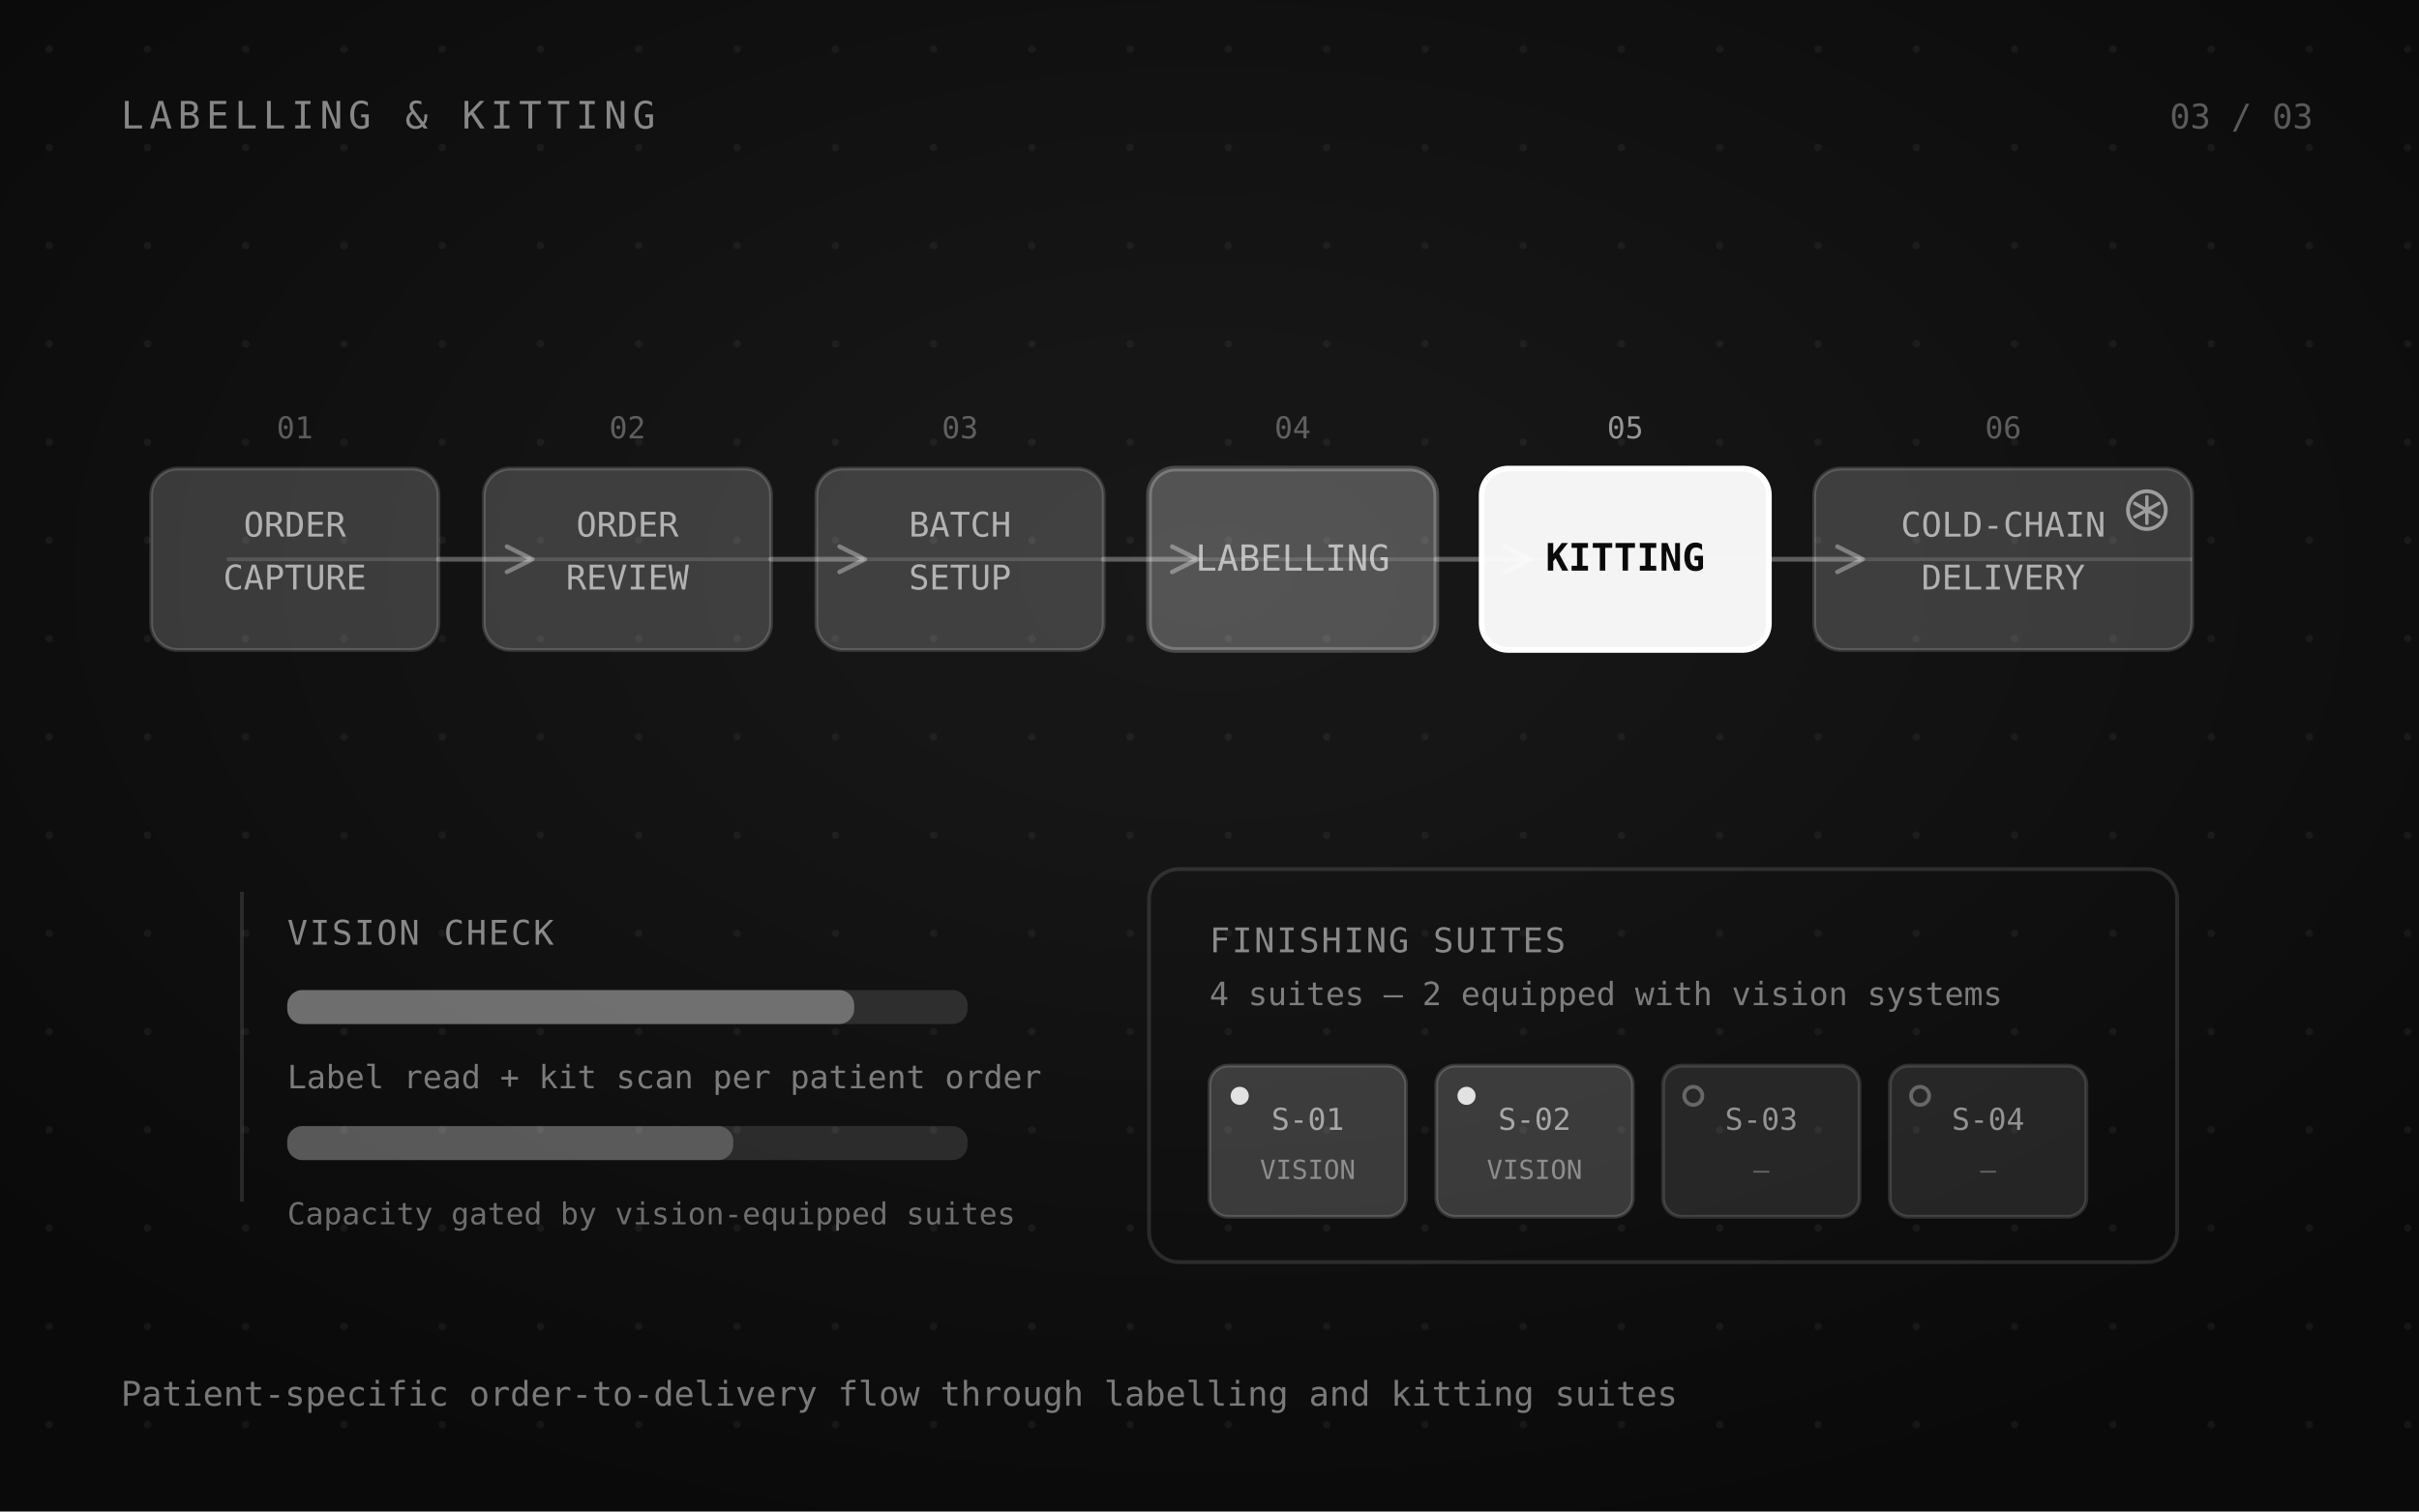
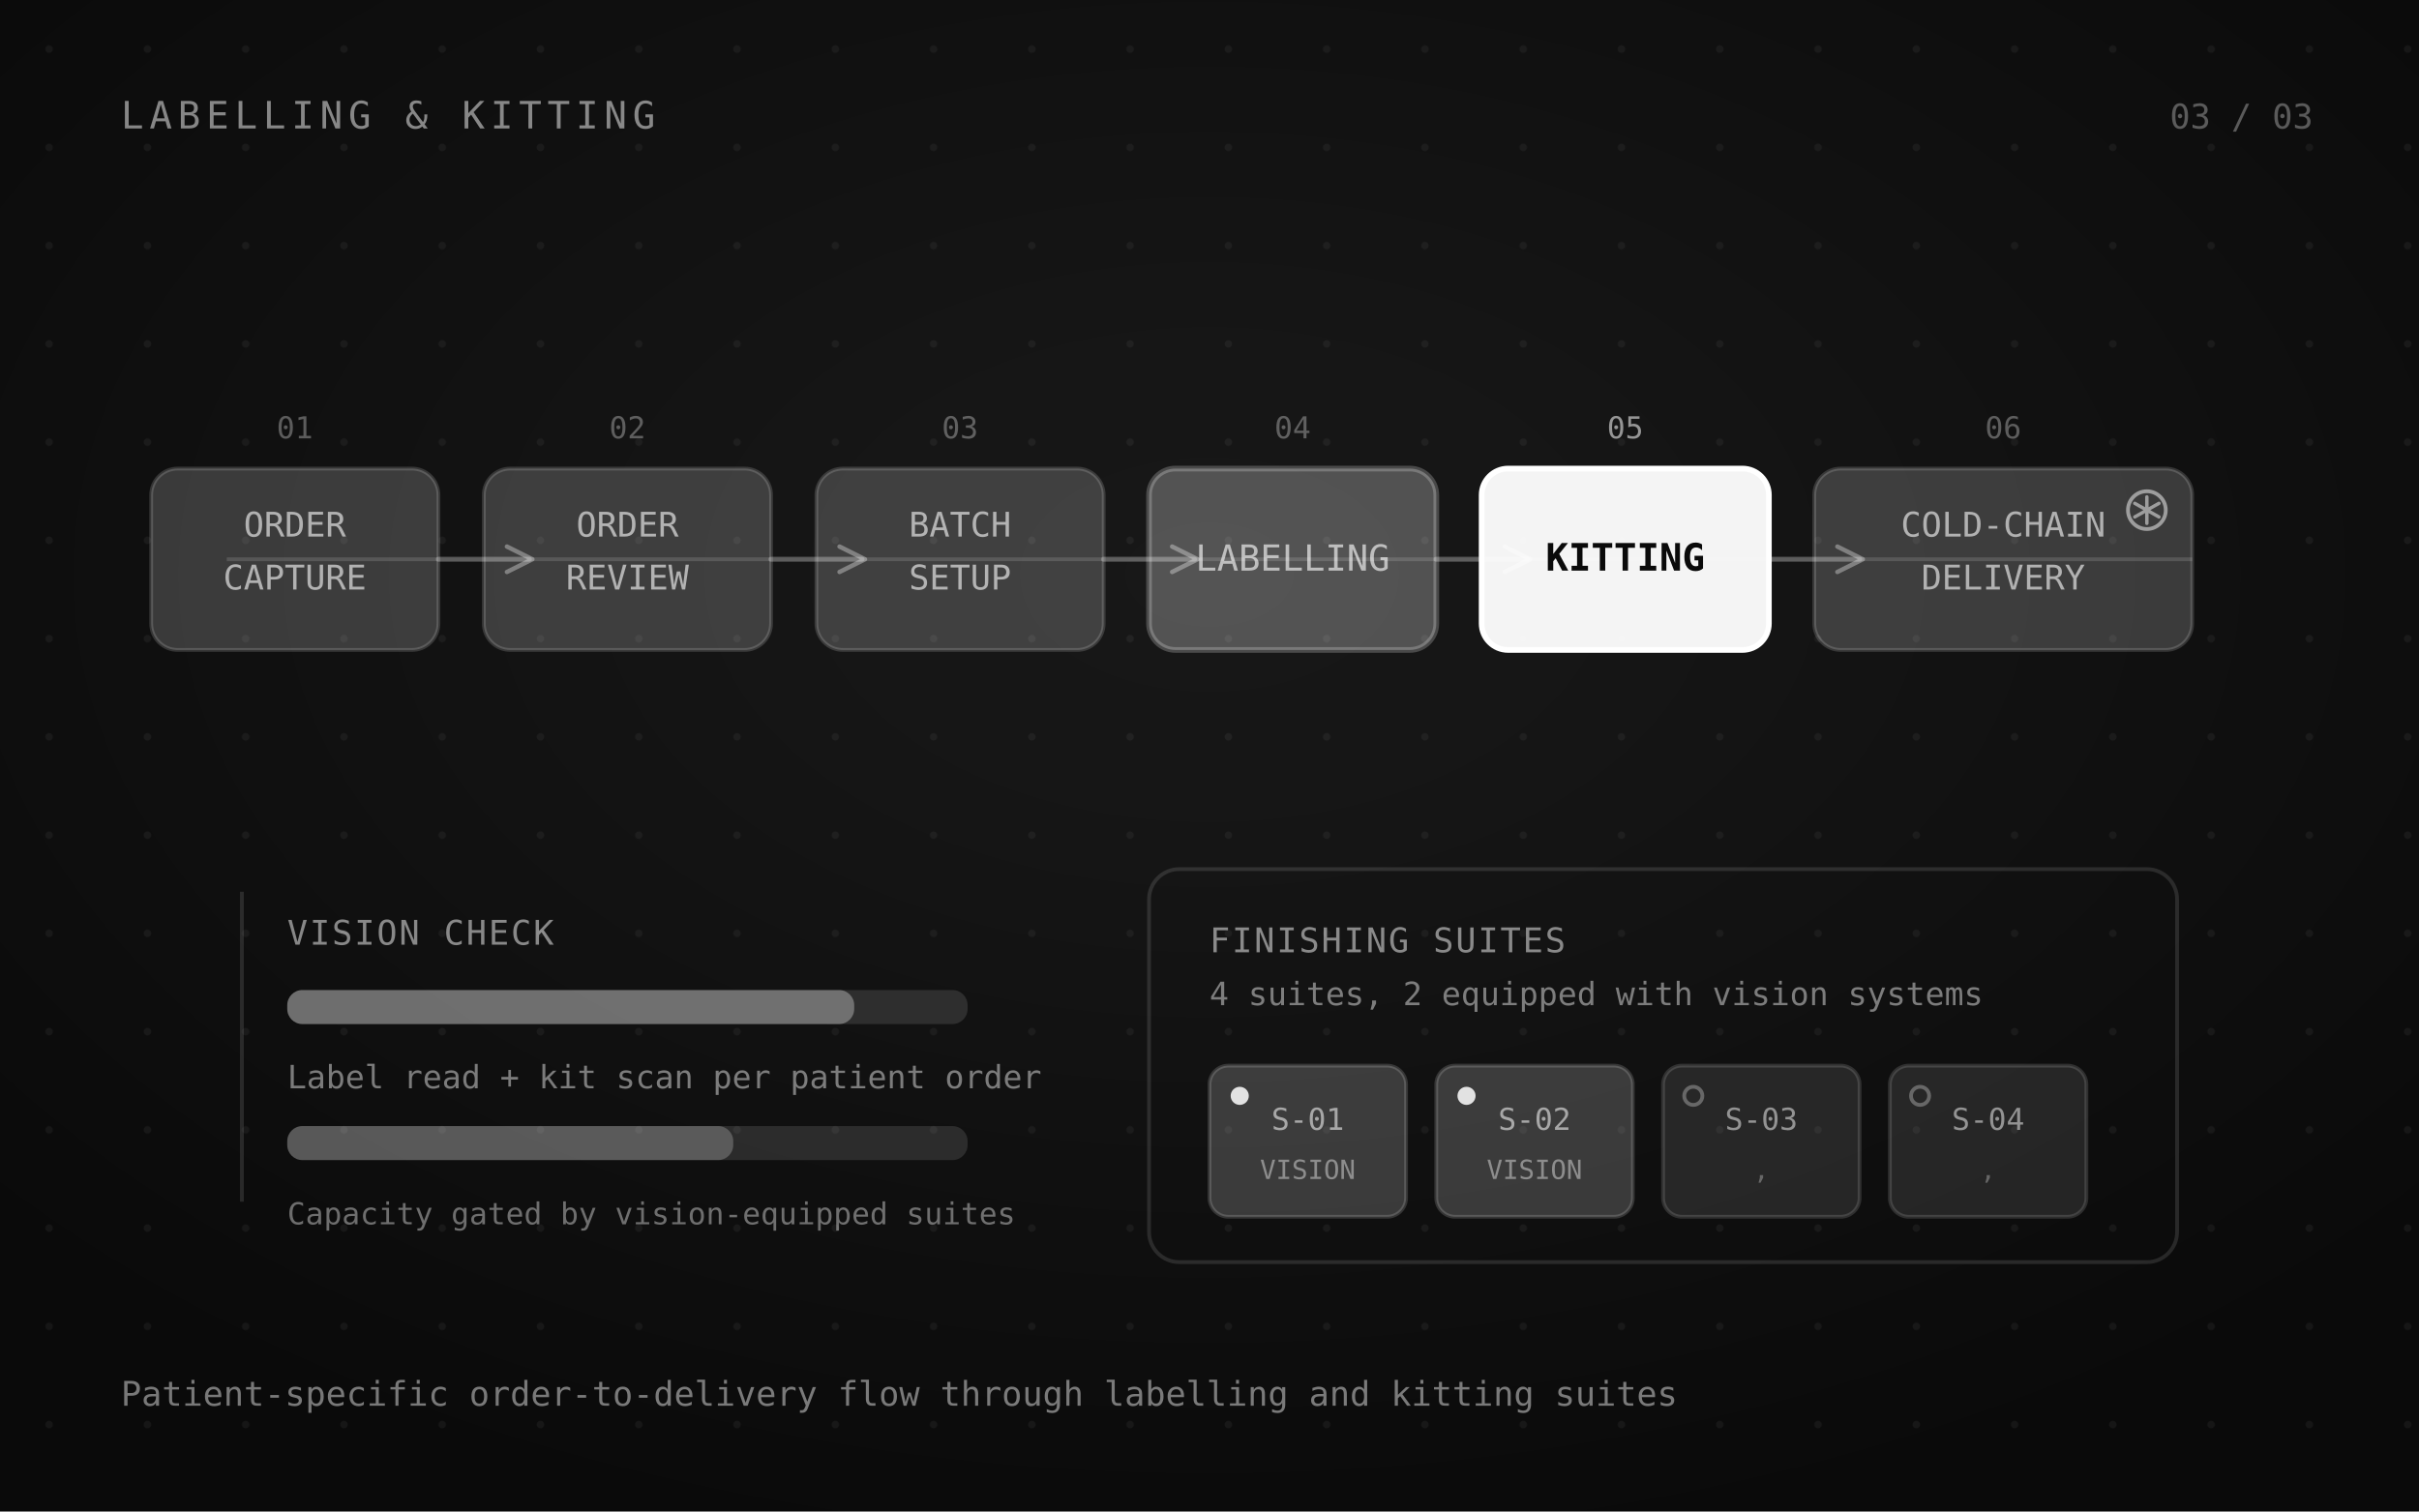
<svg xmlns="http://www.w3.org/2000/svg" viewBox="0 0 640 400" role="img" aria-label="Patient-specific order-to-delivery process flow through labelling and kitting finishing suites, stage 3 of 3, with four finishing suites of which two are equipped with vision systems and a cold-chain delivery endpoint">
  <defs>
    <pattern id="dots" width="26" height="26" patternUnits="userSpaceOnUse">
      <circle cx="13" cy="13" r="1" fill="#fff" fill-opacity="0.05" />
    </pattern>
    <radialGradient id="vig" cx="50%" cy="38%" r="66%">
      <stop offset="0%" stop-color="#fff" stop-opacity="0.06" />
      <stop offset="100%" stop-color="#fff" stop-opacity="0" />
    </radialGradient>
    <marker id="arr" viewBox="0 0 10 10" refX="8" refY="5" markerWidth="6" markerHeight="6" orient="auto-start-reverse">
      <path d="M1 1 L9 5 L1 9" fill="none" stroke="#fff" stroke-opacity="0.34" stroke-width="1.4" stroke-linecap="round" stroke-linejoin="round" />
    </marker>
  </defs>
  <rect x="0" y="0" width="640" height="400" fill="#0a0a0a" />
  <rect x="0" y="0" width="640" height="400" fill="url(#dots)" />
  <rect x="0" y="0" width="640" height="400" fill="url(#vig)" />
  <text x="32" y="34" font-family="'JetBrains Mono',monospace" font-size="10" fill="#fff" fill-opacity="0.5" letter-spacing="1.5">LABELLING &amp; KITTING</text>
  <text x="612" y="34" text-anchor="end" font-family="'JetBrains Mono',monospace" font-size="9" fill="#fff" fill-opacity="0.32">03 / 03</text>
  <line x1="60" y1="148" x2="580" y2="148" stroke="#fff" stroke-opacity="0.14" stroke-width="1" />
  <g font-family="'JetBrains Mono',monospace">
    <line x1="116" y1="148" x2="140" y2="148" stroke="#fff" stroke-opacity="0.20" stroke-width="1.4" stroke-linecap="round" marker-end="url(#arr)" />
    <line x1="204" y1="148" x2="228" y2="148" stroke="#fff" stroke-opacity="0.20" stroke-width="1.4" stroke-linecap="round" marker-end="url(#arr)" />
    <line x1="292" y1="148" x2="316" y2="148" stroke="#fff" stroke-opacity="0.20" stroke-width="1.4" stroke-linecap="round" marker-end="url(#arr)" />
    <line x1="380" y1="148" x2="404" y2="148" stroke="#fff" stroke-opacity="0.20" stroke-width="1.4" stroke-linecap="round" marker-end="url(#arr)" />
    <line x1="468" y1="148" x2="492" y2="148" stroke="#fff" stroke-opacity="0.20" stroke-width="1.4" stroke-linecap="round" marker-end="url(#arr)" />
    <g>
      <rect x="40" y="124" width="76" height="48" rx="7" fill="#fff" fill-opacity="0.18" stroke="#fff" stroke-opacity="0.16" stroke-width="1" />
      <text x="78" y="142" text-anchor="middle" font-size="9" fill="#fff" fill-opacity="0.6">ORDER</text>
      <text x="78" y="156" text-anchor="middle" font-size="9" fill="#fff" fill-opacity="0.6">CAPTURE</text>
      <text x="78" y="116" text-anchor="middle" font-size="8" fill="#fff" fill-opacity="0.32">01</text>
    </g>
    <g>
      <rect x="128" y="124" width="76" height="48" rx="7" fill="#fff" fill-opacity="0.18" stroke="#fff" stroke-opacity="0.16" stroke-width="1" />
      <text x="166" y="142" text-anchor="middle" font-size="9" fill="#fff" fill-opacity="0.6">ORDER</text>
      <text x="166" y="156" text-anchor="middle" font-size="9" fill="#fff" fill-opacity="0.6">REVIEW</text>
      <text x="166" y="116" text-anchor="middle" font-size="8" fill="#fff" fill-opacity="0.32">02</text>
    </g>
    <g>
      <rect x="216" y="124" width="76" height="48" rx="7" fill="#fff" fill-opacity="0.18" stroke="#fff" stroke-opacity="0.16" stroke-width="1" />
      <text x="254" y="142" text-anchor="middle" font-size="9" fill="#fff" fill-opacity="0.6">BATCH</text>
      <text x="254" y="156" text-anchor="middle" font-size="9" fill="#fff" fill-opacity="0.6">SETUP</text>
      <text x="254" y="116" text-anchor="middle" font-size="8" fill="#fff" fill-opacity="0.32">03</text>
    </g>
    <g>
      <rect x="304" y="124" width="76" height="48" rx="7" fill="#fff" fill-opacity="0.26" stroke="#fff" stroke-opacity="0.22" stroke-width="1.5" />
      <text x="342" y="151" text-anchor="middle" font-size="9.5" fill="#fff" fill-opacity="0.62">LABELLING</text>
      <text x="342" y="116" text-anchor="middle" font-size="8" fill="#fff" fill-opacity="0.32">04</text>
    </g>
    <g>
      <rect x="392" y="124" width="76" height="48" rx="7" fill="#fff" fill-opacity="0.95" stroke="#fff" stroke-opacity="1" stroke-width="1.5" />
      <text x="430" y="151" text-anchor="middle" font-size="10" fill="#0a0a0a" font-weight="bold">KITTING</text>
      <text x="430" y="116" text-anchor="middle" font-size="8" fill="#fff" fill-opacity="0.55">05</text>
    </g>
    <g>
      <rect x="480" y="124" width="100" height="48" rx="7" fill="#fff" fill-opacity="0.18" stroke="#fff" stroke-opacity="0.16" stroke-width="1" />
      <text x="530" y="142" text-anchor="middle" font-size="9" fill="#fff" fill-opacity="0.6">COLD-CHAIN</text>
      <text x="530" y="156" text-anchor="middle" font-size="9" fill="#fff" fill-opacity="0.6">DELIVERY</text>
      <text x="530" y="116" text-anchor="middle" font-size="8" fill="#fff" fill-opacity="0.32">06</text>
      <circle cx="568" cy="135" r="5" fill="none" stroke="#fff" stroke-opacity="0.5" stroke-width="1" />
      <path d="M568 131.5 L568 138.5 M564.8 133.2 L571.2 136.8 M571.2 133.2 L564.8 136.8" stroke="#fff" stroke-opacity="0.5" stroke-width="0.9" stroke-linecap="round" />
    </g>
  </g>
  <g font-family="'JetBrains Mono',monospace">
    <rect x="304" y="230" width="272" height="104" rx="8" fill="#fff" fill-opacity="0" stroke="#fff" stroke-opacity="0.12" stroke-width="1" />
    <text x="320" y="252" font-size="9" fill="#fff" fill-opacity="0.5" letter-spacing="0.5">FINISHING SUITES</text>
-     <text x="320" y="266" font-size="8.5" fill="#fff" fill-opacity="0.45">4 suites — 2 equipped with vision systems</text>
+     <text x="320" y="266" font-size="8.5" fill="#fff" fill-opacity="0.45">4 suites, 2 equipped with vision systems</text>
    <g>
      <rect x="320" y="282" width="52" height="40" rx="5" fill="#fff" fill-opacity="0.18" stroke="#fff" stroke-opacity="0.16" stroke-width="1" />
      <text x="346" y="299" text-anchor="middle" font-size="8" fill="#fff" fill-opacity="0.55">S-01</text>
      <text x="346" y="312" text-anchor="middle" font-size="7" fill="#fff" fill-opacity="0.42">VISION</text>
      <circle cx="328" cy="290" r="2.4" fill="#fff" fill-opacity="0.85" />
    </g>
    <g>
      <rect x="380" y="282" width="52" height="40" rx="5" fill="#fff" fill-opacity="0.18" stroke="#fff" stroke-opacity="0.16" stroke-width="1" />
      <text x="406" y="299" text-anchor="middle" font-size="8" fill="#fff" fill-opacity="0.55">S-02</text>
      <text x="406" y="312" text-anchor="middle" font-size="7" fill="#fff" fill-opacity="0.42">VISION</text>
      <circle cx="388" cy="290" r="2.4" fill="#fff" fill-opacity="0.85" />
    </g>
    <g>
      <rect x="440" y="282" width="52" height="40" rx="5" fill="#fff" fill-opacity="0.10" stroke="#fff" stroke-opacity="0.14" stroke-width="1" />
      <text x="466" y="299" text-anchor="middle" font-size="8" fill="#fff" fill-opacity="0.5">S-03</text>
-       <text x="466" y="312" text-anchor="middle" font-size="7" fill="#fff" fill-opacity="0.3">—</text>
+       <text x="466" y="312" text-anchor="middle" font-size="7" fill="#fff" fill-opacity="0.3">, </text>
      <circle cx="448" cy="290" r="2.4" fill="none" stroke="#fff" stroke-opacity="0.3" stroke-width="1" />
    </g>
    <g>
      <rect x="500" y="282" width="52" height="40" rx="5" fill="#fff" fill-opacity="0.10" stroke="#fff" stroke-opacity="0.14" stroke-width="1" />
      <text x="526" y="299" text-anchor="middle" font-size="8" fill="#fff" fill-opacity="0.5">S-04</text>
-       <text x="526" y="312" text-anchor="middle" font-size="7" fill="#fff" fill-opacity="0.3">—</text>
+       <text x="526" y="312" text-anchor="middle" font-size="7" fill="#fff" fill-opacity="0.3">, </text>
      <circle cx="508" cy="290" r="2.4" fill="none" stroke="#fff" stroke-opacity="0.3" stroke-width="1" />
    </g>
  </g>
  <g font-family="'JetBrains Mono',monospace">
    <line x1="64" y1="236" x2="64" y2="318" stroke="#fff" stroke-opacity="0.12" stroke-width="1" />
    <text x="76" y="250" font-size="9" fill="#fff" fill-opacity="0.5" letter-spacing="0.5">VISION CHECK</text>
    <rect x="76" y="262" width="180" height="9" rx="4" fill="#fff" fill-opacity="0.12" />
    <rect x="76" y="262" width="150" height="9" rx="4" fill="#fff" fill-opacity="0.32" />
    <text x="76" y="288" font-size="8.5" fill="#fff" fill-opacity="0.45">Label read + kit scan per patient order</text>
    <rect x="76" y="298" width="180" height="9" rx="4" fill="#fff" fill-opacity="0.12" />
    <rect x="76" y="298" width="118" height="9" rx="4" fill="#fff" fill-opacity="0.22" />
    <text x="76" y="324" font-size="8" fill="#fff" fill-opacity="0.4">Capacity gated by vision-equipped suites</text>
  </g>
  <text x="32" y="372" font-family="'JetBrains Mono',monospace" font-size="9" fill="#fff" fill-opacity="0.45">Patient-specific order-to-delivery flow through labelling and kitting suites</text>
</svg>
